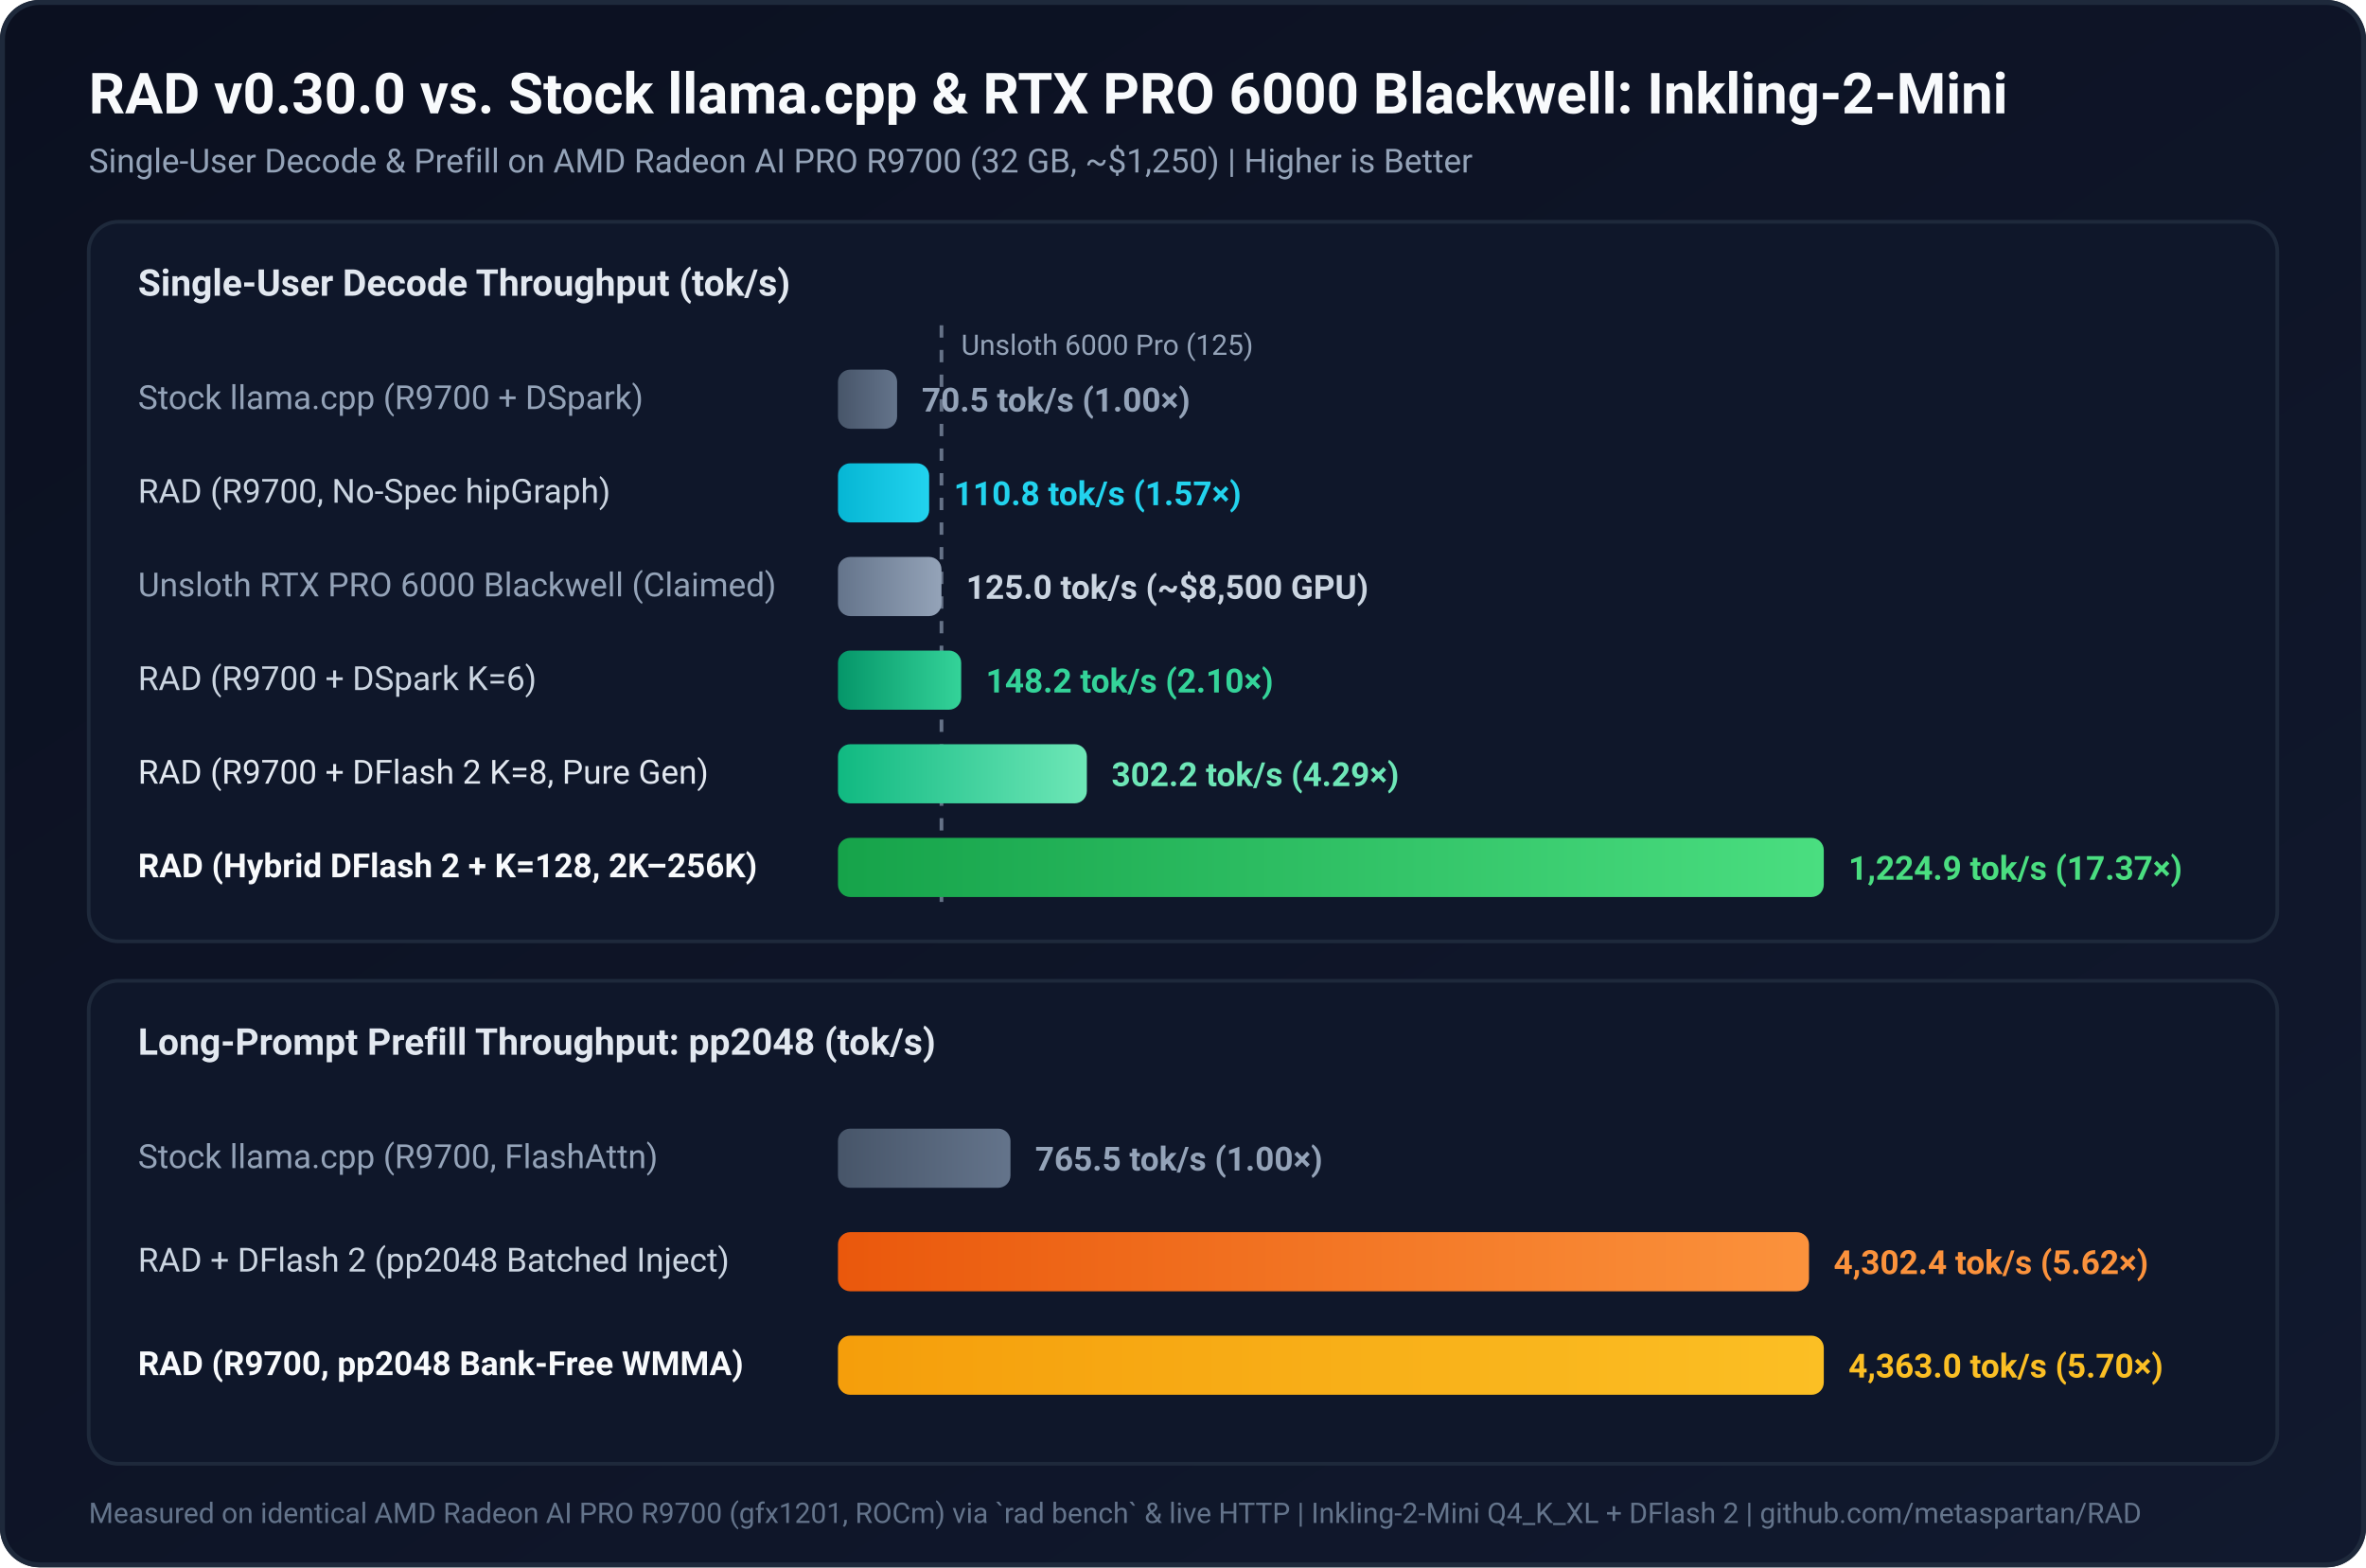
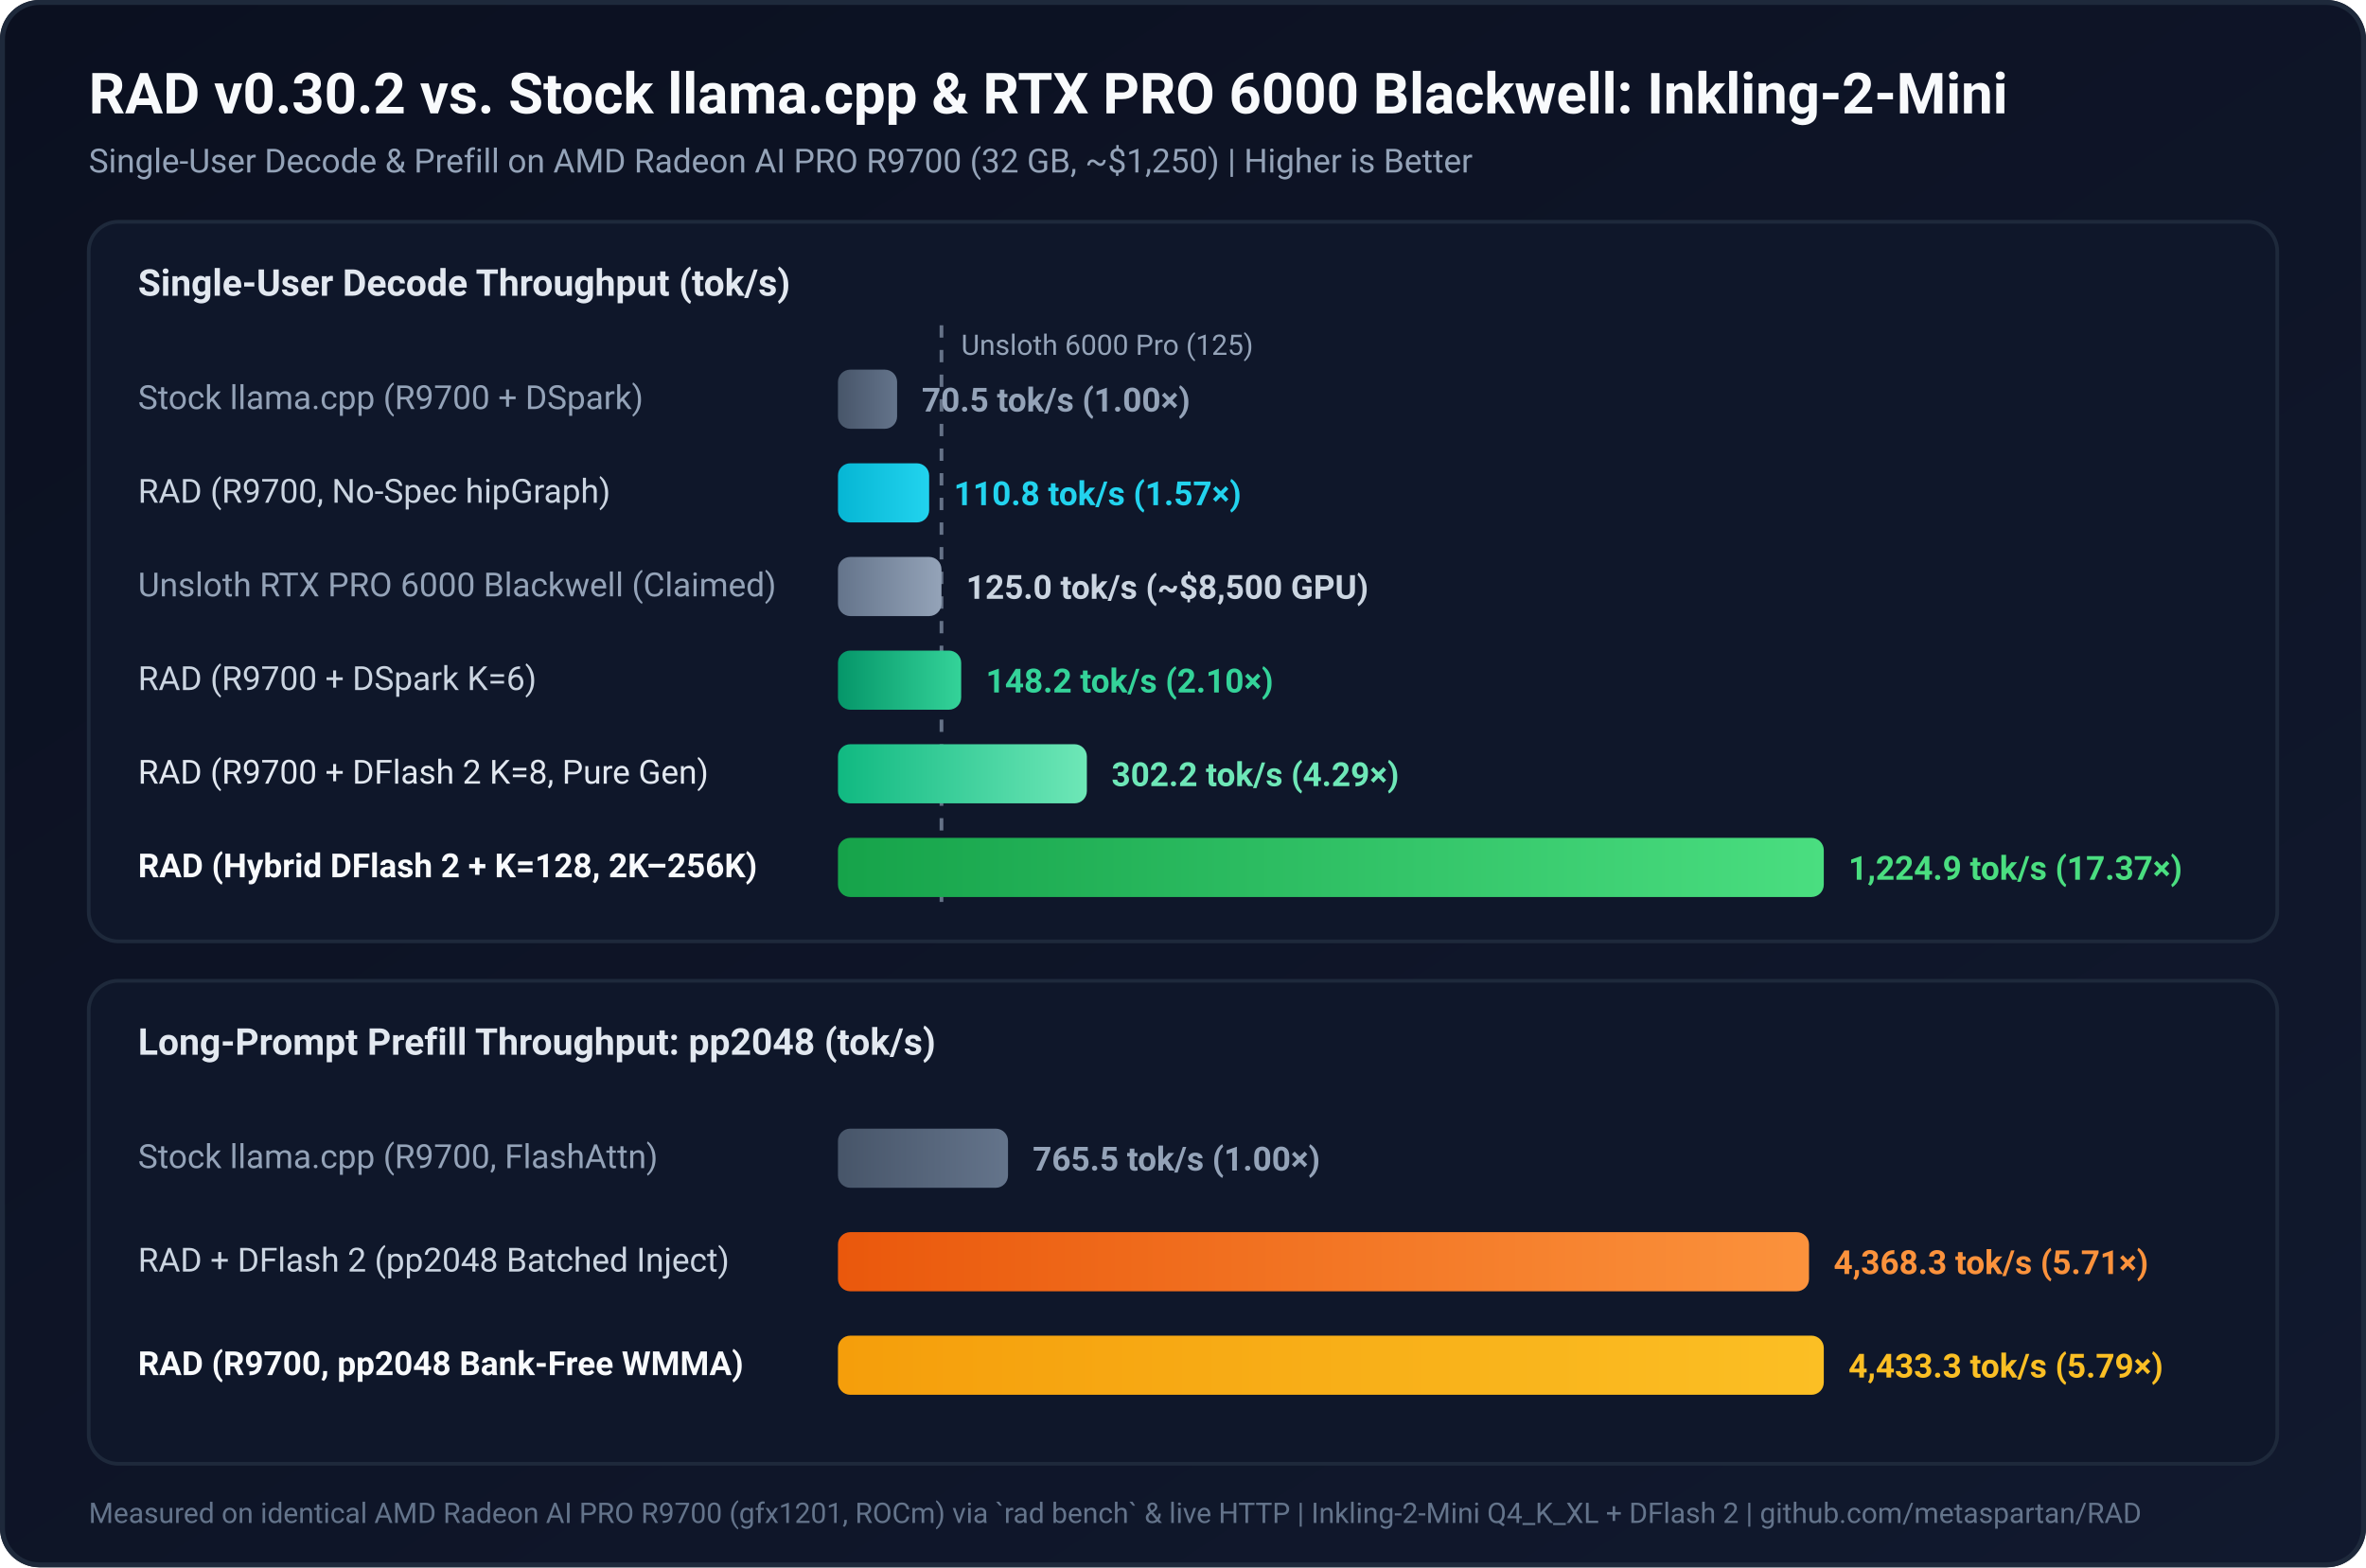
<svg xmlns="http://www.w3.org/2000/svg" viewBox="0 0 960 636" width="960" height="636">
  <defs>
    <linearGradient id="bg" x1="0" y1="0" x2="1" y2="1">
      <stop offset="0%" stop-color="#0b1020" />
      <stop offset="100%" stop-color="#11192e" />
    </linearGradient>
    <linearGradient id="emeraldGrad" x1="0" y1="0" x2="1" y2="0">
      <stop offset="0%" stop-color="#059669" />
      <stop offset="100%" stop-color="#34d399" />
    </linearGradient>
    <linearGradient id="greenGrad" x1="0" y1="0" x2="1" y2="0">
      <stop offset="0%" stop-color="#10b981" />
      <stop offset="100%" stop-color="#6ee7b7" />
    </linearGradient>
    <linearGradient id="limeGrad" x1="0" y1="0" x2="1" y2="0">
      <stop offset="0%" stop-color="#16a34a" />
      <stop offset="100%" stop-color="#4ade80" />
    </linearGradient>
    <linearGradient id="cyanGrad" x1="0" y1="0" x2="1" y2="0">
      <stop offset="0%" stop-color="#06b6d4" />
      <stop offset="100%" stop-color="#22d3ee" />
    </linearGradient>
    <linearGradient id="amberGrad" x1="0" y1="0" x2="1" y2="0">
      <stop offset="0%" stop-color="#f59e0b" />
      <stop offset="100%" stop-color="#fbbf24" />
    </linearGradient>
    <linearGradient id="orangeGrad" x1="0" y1="0" x2="1" y2="0">
      <stop offset="0%" stop-color="#ea580c" />
      <stop offset="100%" stop-color="#fb923c" />
    </linearGradient>
    <linearGradient id="slateGrad" x1="0" y1="0" x2="1" y2="0">
      <stop offset="0%" stop-color="#475569" />
      <stop offset="100%" stop-color="#64748b" />
    </linearGradient>
    <linearGradient id="mutedGrad" x1="0" y1="0" x2="1" y2="0">
      <stop offset="0%" stop-color="#64748b" />
      <stop offset="100%" stop-color="#94a3b8" />
    </linearGradient>
  </defs>
  <rect width="960" height="636" rx="16" fill="url(#bg)" />
  <rect x="1" y="1" width="958" height="634" rx="15" fill="none" stroke="#1e293b" stroke-width="2" />
-   <text x="36" y="46" font-family="system-ui, -apple-system, Segoe UI, Roboto, sans-serif" font-size="23" font-weight="700" fill="#f8fafc">RAD v0.30.0 vs. Stock llama.cpp &amp; RTX PRO 6000 Blackwell: Inkling-2-Mini</text>
+   <text x="36" y="46" font-family="system-ui, -apple-system, Segoe UI, Roboto, sans-serif" font-size="23" font-weight="700" fill="#f8fafc">RAD v0.30.2 vs. Stock llama.cpp &amp; RTX PRO 6000 Blackwell: Inkling-2-Mini</text>
  <text x="36" y="70" font-family="system-ui, -apple-system, Segoe UI, Roboto, sans-serif" font-size="13.5" fill="#94a3b8">Single-User Decode &amp; Prefill on AMD Radeon AI PRO R9700 (32 GB, ~$1,250) | Higher is Better</text>
  <rect x="36" y="90" width="888" height="292" rx="12" fill="#0f172a" stroke="#1e293b" stroke-width="1.5" />
  <text x="56" y="120" font-family="system-ui, -apple-system, Segoe UI, Roboto, sans-serif" font-size="15" font-weight="700" fill="#e2e8f0">Single-User Decode Throughput (tok/s)</text>
  <line x1="382" y1="132" x2="382" y2="366" stroke="#94a3b8" stroke-width="1.5" stroke-dasharray="5,5" opacity="0.65" />
  <text x="390" y="144" font-family="system-ui, -apple-system, Segoe UI, Roboto, sans-serif" font-size="11.5" fill="#94a3b8">Unsloth 6000 Pro (125)</text>
  <text x="56" y="166" font-family="system-ui, -apple-system, Segoe UI, Roboto, sans-serif" font-size="13.5" fill="#94a3b8">Stock llama.cpp (R9700 + DSpark)</text>
  <rect x="340" y="150" width="24" height="24" rx="5" fill="url(#slateGrad)" />
  <text x="374" y="167" font-family="system-ui, -apple-system, Segoe UI, Roboto, sans-serif" font-size="13.5" font-weight="700" fill="#94a3b8">70.5 tok/s (1.00×)</text>
  <text x="56" y="204" font-family="system-ui, -apple-system, Segoe UI, Roboto, sans-serif" font-size="13.5" fill="#cbd5e1">RAD (R9700, No-Spec hipGraph)</text>
  <rect x="340" y="188" width="37" height="24" rx="5" fill="url(#cyanGrad)" />
  <text x="387" y="205" font-family="system-ui, -apple-system, Segoe UI, Roboto, sans-serif" font-size="13.5" font-weight="700" fill="#22d3ee">110.8 tok/s (1.57×)</text>
  <text x="56" y="242" font-family="system-ui, -apple-system, Segoe UI, Roboto, sans-serif" font-size="13.5" fill="#94a3b8">Unsloth RTX PRO 6000 Blackwell (Claimed)</text>
  <rect x="340" y="226" width="42" height="24" rx="5" fill="url(#mutedGrad)" />
  <text x="392" y="243" font-family="system-ui, -apple-system, Segoe UI, Roboto, sans-serif" font-size="13.5" font-weight="700" fill="#cbd5e1">125.0 tok/s (~$8,500 GPU)</text>
  <text x="56" y="280" font-family="system-ui, -apple-system, Segoe UI, Roboto, sans-serif" font-size="13.5" fill="#cbd5e1">RAD (R9700 + DSpark K=6)</text>
  <rect x="340" y="264" width="50" height="24" rx="5" fill="url(#emeraldGrad)" />
  <text x="400" y="281" font-family="system-ui, -apple-system, Segoe UI, Roboto, sans-serif" font-size="13.5" font-weight="700" fill="#34d399">148.2 tok/s (2.10×)</text>
  <text x="56" y="318" font-family="system-ui, -apple-system, Segoe UI, Roboto, sans-serif" font-size="13.5" fill="#e2e8f0">RAD (R9700 + DFlash 2 K=8, Pure Gen)</text>
  <rect x="340" y="302" width="101" height="24" rx="5" fill="url(#greenGrad)" />
  <text x="451" y="319" font-family="system-ui, -apple-system, Segoe UI, Roboto, sans-serif" font-size="13.5" font-weight="700" fill="#6ee7b7">302.2 tok/s (4.29×)</text>
  <text x="56" y="356" font-family="system-ui, -apple-system, Segoe UI, Roboto, sans-serif" font-size="13.5" font-weight="700" fill="#f8fafc">RAD (Hybrid DFlash 2 + K=128, 2K–256K)</text>
  <rect x="340" y="340" width="400" height="24" rx="5" fill="url(#limeGrad)" />
  <text x="750" y="357" font-family="system-ui, -apple-system, Segoe UI, Roboto, sans-serif" font-size="13.5" font-weight="700" fill="#4ade80">1,224.9 tok/s (17.37×)</text>
  <rect x="36" y="398" width="888" height="196" rx="12" fill="#0f172a" stroke="#1e293b" stroke-width="1.5" />
  <text x="56" y="428" font-family="system-ui, -apple-system, Segoe UI, Roboto, sans-serif" font-size="15" font-weight="700" fill="#e2e8f0">Long-Prompt Prefill Throughput: pp2048 (tok/s)</text>
  <text x="56" y="474" font-family="system-ui, -apple-system, Segoe UI, Roboto, sans-serif" font-size="13.5" fill="#94a3b8">Stock llama.cpp (R9700, FlashAttn)</text>
-   <rect x="340" y="458" width="70" height="24" rx="5" fill="url(#slateGrad)" />
-   <text x="420" y="475" font-family="system-ui, -apple-system, Segoe UI, Roboto, sans-serif" font-size="13.5" font-weight="700" fill="#94a3b8">765.5 tok/s (1.00×)</text>
+   <rect x="340" y="458" width="69" height="24" rx="5" fill="url(#slateGrad)" />
+   <text x="419" y="475" font-family="system-ui, -apple-system, Segoe UI, Roboto, sans-serif" font-size="13.5" font-weight="700" fill="#94a3b8">765.5 tok/s (1.00×)</text>
  <text x="56" y="516" font-family="system-ui, -apple-system, Segoe UI, Roboto, sans-serif" font-size="13.5" fill="#cbd5e1">RAD + DFlash 2 (pp2048 Batched Inject)</text>
  <rect x="340" y="500" width="394" height="24" rx="5" fill="url(#orangeGrad)" />
-   <text x="744" y="517" font-family="system-ui, -apple-system, Segoe UI, Roboto, sans-serif" font-size="13.5" font-weight="700" fill="#fb923c">4,302.4 tok/s (5.62×)</text>
+   <text x="744" y="517" font-family="system-ui, -apple-system, Segoe UI, Roboto, sans-serif" font-size="13.5" font-weight="700" fill="#fb923c">4,368.3 tok/s (5.71×)</text>
  <text x="56" y="558" font-family="system-ui, -apple-system, Segoe UI, Roboto, sans-serif" font-size="13.5" font-weight="700" fill="#f8fafc">RAD (R9700, pp2048 Bank-Free WMMA)</text>
  <rect x="340" y="542" width="400" height="24" rx="5" fill="url(#amberGrad)" />
-   <text x="750" y="559" font-family="system-ui, -apple-system, Segoe UI, Roboto, sans-serif" font-size="13.5" font-weight="700" fill="#fbbf24">4,363.0 tok/s (5.70×)</text>
+   <text x="750" y="559" font-family="system-ui, -apple-system, Segoe UI, Roboto, sans-serif" font-size="13.5" font-weight="700" fill="#fbbf24">4,433.3 tok/s (5.79×)</text>
  <text x="36" y="618" font-family="system-ui, -apple-system, Segoe UI, Roboto, sans-serif" font-size="11.5" fill="#64748b">Measured on identical AMD Radeon AI PRO R9700 (gfx1201, ROCm) via `rad bench` &amp; live HTTP | Inkling-2-Mini Q4_K_XL + DFlash 2 | github.com/metaspartan/RAD</text>
</svg>
